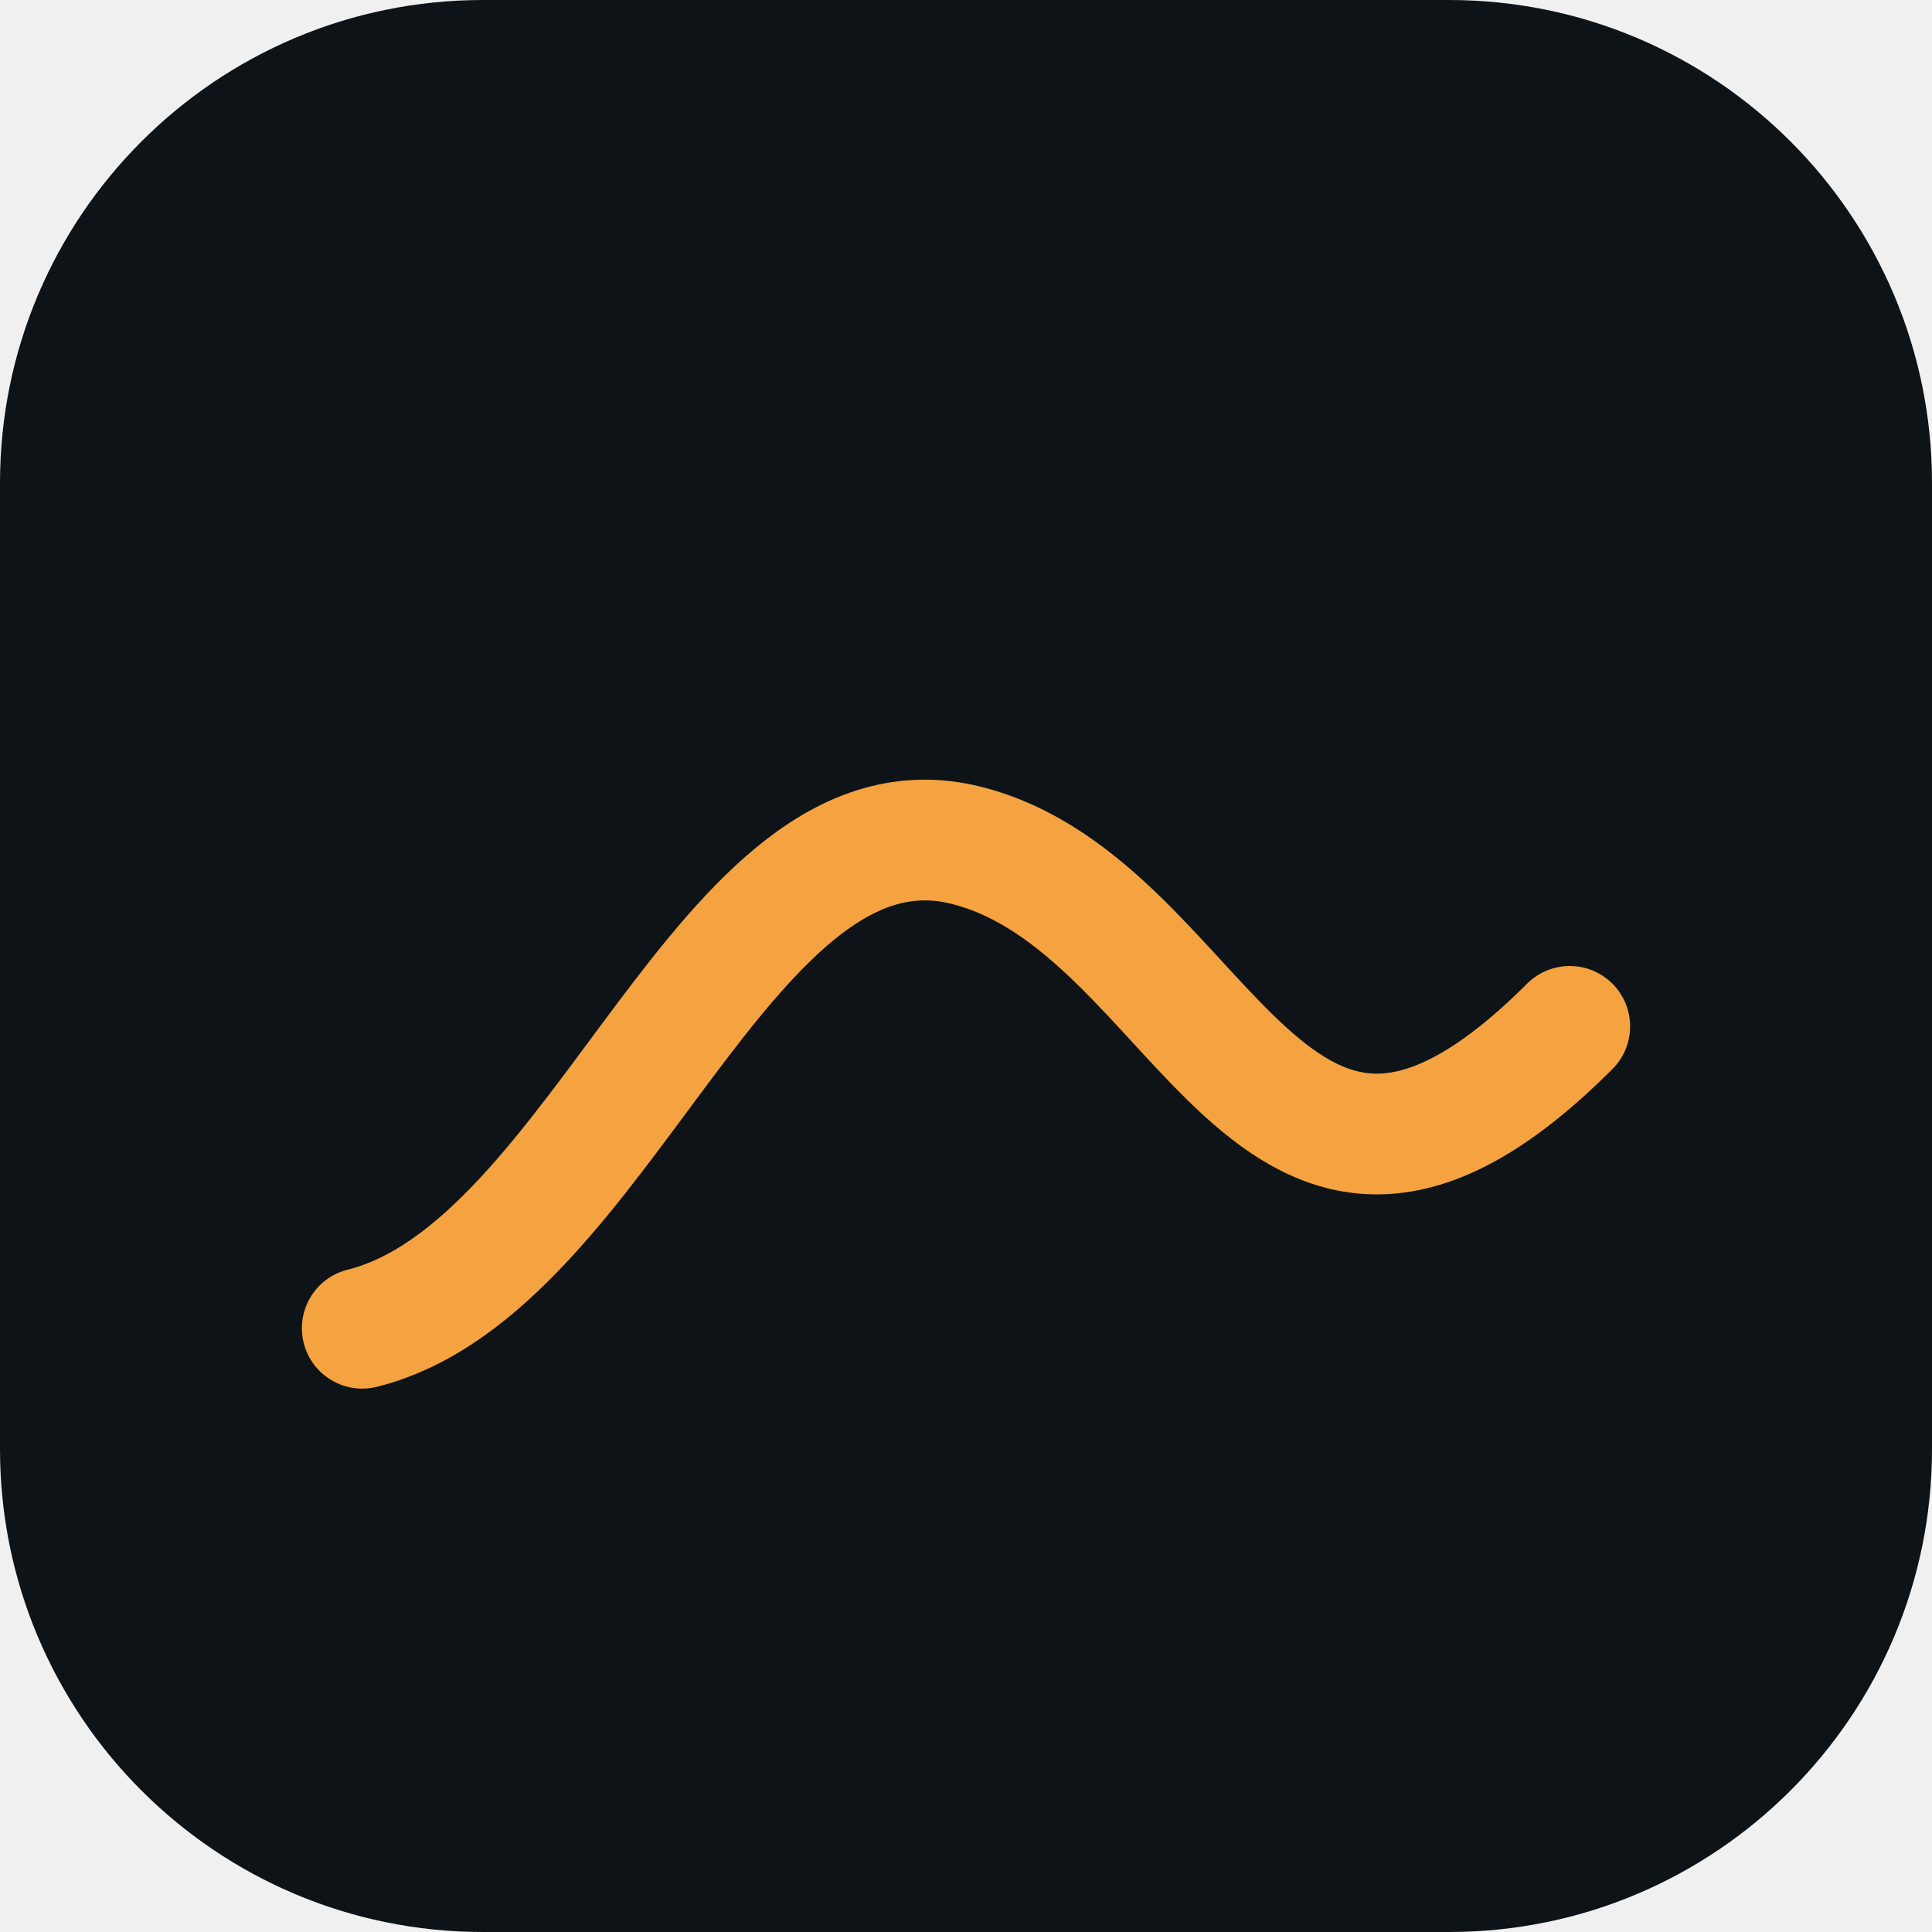
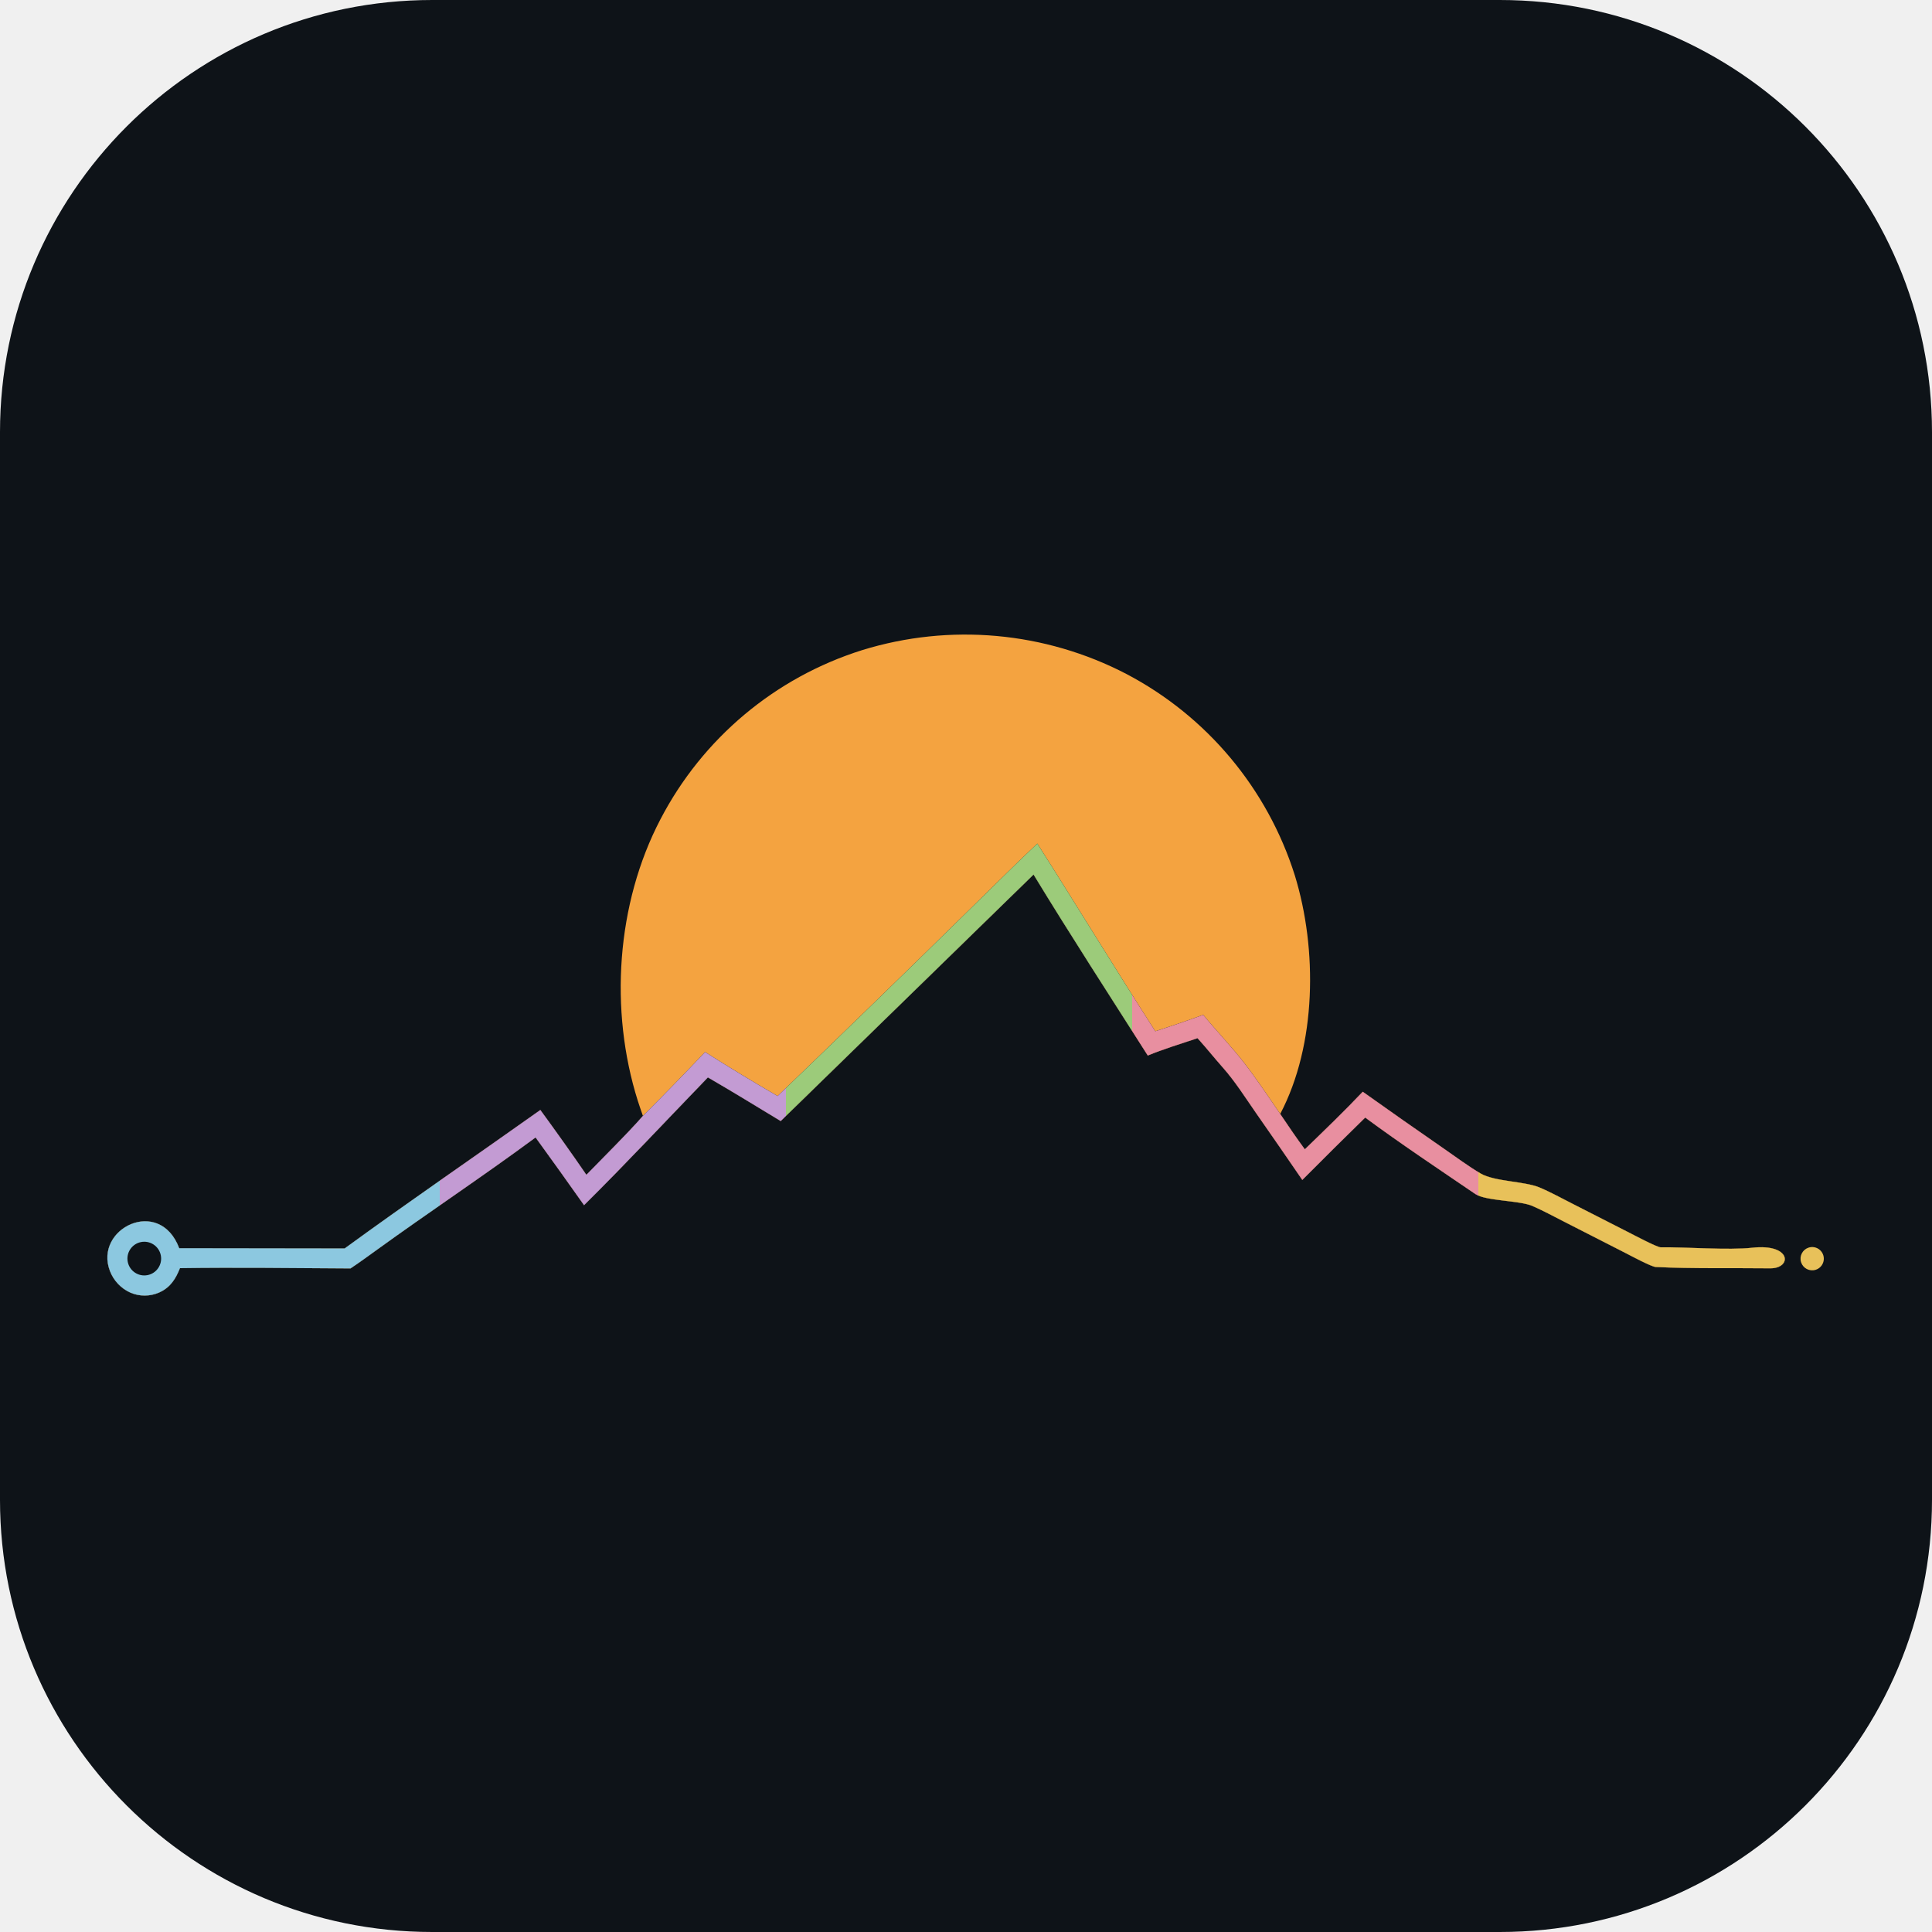
- <svg xmlns="http://www.w3.org/2000/svg" viewBox="0 0 32 32">
-   <rect width="32" height="32" rx="8" fill="#0E1318" />
-   <path d="M6 22c4-1 6-9 10-8s5 8 10 3" fill="none" stroke="#F4A340" stroke-width="2" stroke-linecap="round" />
+ <svg xmlns="http://www.w3.org/2000/svg" width="2048" height="2048" viewBox="0 0 2048 2048">
+   <defs>
+     <mask id="noRoute" maskUnits="userSpaceOnUse" x="0" y="0" width="2048" height="2048">
+       <rect width="2048" height="2048" fill="#fff" />
+       <path fill="#000" d="M 1099.61 894.24 C 1141.62 960.257 1182.27 1027.24 1224.67 1093.16 C 1241.71 1087.68 1258.66 1081.88 1275.49 1075.77 C 1289.29 1092.66 1305.86 1109.86 1319.03 1126.89 C 1331.63 1143.19 1345.4 1163.72 1357.09 1180.83 C 1365.18 1192.82 1374.59 1206.75 1383.17 1218.27 C 1402.42 1199.78 1426.27 1176.57 1444.59 1157.28 C 1472.8 1177.37 1501.15 1197.26 1529.64 1216.95 C 1541.86 1225.39 1557.29 1236.85 1569.7 1244.03 C 1584.36 1252.53 1615.75 1252.11 1631.68 1258.64 C 1642.28 1262.98 1656.52 1270.7 1667.12 1276.11 L 1726.15 1306.2 C 1731.52 1308.94 1756.66 1322.24 1760.35 1322.19 C 1787.53 1321.82 1832.15 1325.46 1857.38 1322.65 C 1899.5 1317.95 1899.77 1344.75 1876.41 1344.48 C 1837.21 1344.02 1794.5 1344.96 1755.16 1343.09 C 1750.32 1342.77 1728.33 1330.92 1722.92 1328.16 L 1657.23 1294.64 C 1646.3 1289.08 1635.55 1283.22 1624.33 1278.35 C 1610.75 1272.45 1574.82 1273.16 1563.94 1265.75 C 1525.35 1239.48 1484.66 1212.38 1447.16 1184.68 C 1424.8 1206.58 1402.58 1228.63 1380.5 1250.81 C 1364.23 1227.03 1347.85 1203.33 1331.34 1179.71 C 1319.9 1163.27 1309.28 1146.33 1295.98 1131.35 C 1287.02 1121.26 1278.51 1110.52 1269.44 1100.54 C 1253.56 1105.89 1231.7 1112.56 1216.69 1118.95 C 1176.76 1056.18 1134.21 990.571 1095.61 927.091 L 827.589 1188.39 C 802.149 1173.02 776.08 1156.97 750.408 1142.12 C 707.426 1186.58 662.931 1234.2 619.133 1277.58 C 602.158 1253.53 585.022 1229.59 567.727 1205.77 C 512.3 1246.75 454.367 1285.15 398.511 1325.61 C 389.784 1331.93 380.534 1338.65 371.576 1344.6 C 312.078 1344.29 250.076 1343.43 190.783 1344.31 C 186.179 1355.87 180.506 1364.98 168.46 1370.25 C 158.877 1374.4 148.011 1374.44 138.401 1370.35 C 128.316 1365.91 120.431 1357.61 116.505 1347.31 C 99.209 1302.32 169.168 1267.75 189.994 1323.15 L 365.341 1323.4 C 432.726 1274.22 504.403 1225.18 572.802 1176.6 C 588.135 1197.54 606.915 1223.88 621.577 1245.32 C 640.438 1225.94 663.815 1202.99 681.522 1182.91 C 703.812 1160.66 725.779 1138.09 747.417 1115.2 C 771.068 1130.31 799.946 1147.78 824.292 1161.86 C 893.841 1095 963.023 1027.77 1031.84 960.157 C 1054.11 938.479 1077.03 915.41 1099.61 894.24 z" />
+       <path fill="#000" d="M 1916.95 1322.6 C 1921.18 1321.13 1925.88 1322.08 1929.21 1325.06 C 1932.55 1328.05 1934.01 1332.61 1933.02 1336.98 C 1932.04 1341.35 1928.76 1344.84 1924.47 1346.1 C 1918.04 1348 1911.27 1344.41 1909.22 1338.02 C 1907.18 1331.63 1910.61 1324.78 1916.95 1322.6 z" />
+     </mask>
+     <mask id="noHole" maskUnits="userSpaceOnUse" x="0" y="0" width="2048" height="2048">
+       <rect width="2048" height="2048" fill="#fff" />
+       <path fill="#000" d="M 149.398 1316.65 C 159.075 1314.69 168.508 1320.96 170.456 1330.64 C 172.404 1340.32 166.127 1349.74 156.444 1351.67 C 146.78 1353.6 137.38 1347.34 135.436 1337.68 C 133.492 1328.02 139.74 1318.61 149.398 1316.65 z" />
+     </mask>
+     <linearGradient id="day" gradientUnits="userSpaceOnUse" x1="99.209" y1="0" x2="1934.01" y2="0">
+       <stop offset="0" stop-color="#8CC8E0" />
+       <stop offset="0.2" stop-color="#8CC8E0" />
+       <stop offset="0.2" stop-color="#C39BD3" />
+       <stop offset="0.4" stop-color="#C39BD3" />
+       <stop offset="0.4" stop-color="#9CCB7A" />
+       <stop offset="0.6" stop-color="#9CCB7A" />
+       <stop offset="0.6" stop-color="#E88FA0" />
+       <stop offset="0.8" stop-color="#E88FA0" />
+       <stop offset="0.8" stop-color="#E8C15A" />
+       <stop offset="1" stop-color="#E8C15A" />
+     </linearGradient>
+   </defs>
+   <rect width="2048" height="2048" fill="#0E1318" rx="458.138" />
+   <path fill="#F4A340" mask="url(#noRoute)" d="M 681.522 1182.91 C 679.624 1177.57 677.803 1172.19 676.063 1166.8 C 645.823 1070.92 653.295 958.024 700.068 868.535 C 744.672 782.732 821.584 718.204 913.833 689.19 C 1006.97 660.404 1107.71 669.502 1194.18 714.509 C 1279.43 759.325 1343.53 835.992 1372.53 927.828 C 1396.66 1006.19 1395.72 1107.37 1357.09 1180.83 C 1365.18 1192.82 1374.59 1206.75 1383.17 1218.27 C 1402.42 1199.78 1426.27 1176.57 1444.59 1157.28 C 1472.8 1177.37 1501.15 1197.26 1529.64 1216.95 C 1541.86 1225.39 1557.29 1236.85 1569.7 1244.03 C 1584.36 1252.53 1615.75 1252.11 1631.68 1258.64 C 1642.28 1262.98 1656.52 1270.7 1667.12 1276.11 L 1726.15 1306.2 C 1731.52 1308.94 1756.66 1322.24 1760.35 1322.19 C 1787.53 1321.82 1832.15 1325.46 1857.38 1322.65 C 1899.5 1317.95 1899.77 1344.75 1876.41 1344.48 C 1837.21 1344.02 1794.5 1344.96 1755.16 1343.09 C 1750.32 1342.77 1728.33 1330.92 1722.92 1328.16 L 1657.23 1294.64 C 1646.3 1289.08 1635.55 1283.22 1624.33 1278.35 C 1610.75 1272.45 1574.82 1273.16 1563.94 1265.75 C 1525.35 1239.48 1484.66 1212.38 1447.16 1184.68 C 1424.8 1206.58 1402.58 1228.63 1380.5 1250.81 C 1364.23 1227.03 1347.85 1203.33 1331.34 1179.71 C 1319.9 1163.27 1309.28 1146.33 1295.98 1131.35 C 1287.02 1121.26 1278.51 1110.52 1269.44 1100.54 C 1253.56 1105.89 1231.7 1112.56 1216.69 1118.95 C 1176.76 1056.18 1134.21 990.571 1095.61 927.091 L 827.589 1188.39 C 802.149 1173.02 776.08 1156.97 750.408 1142.12 C 707.426 1186.58 662.931 1234.2 619.133 1277.58 C 602.158 1253.53 585.022 1229.59 567.727 1205.77 C 512.3 1246.75 454.367 1285.15 398.511 1325.61 C 389.784 1331.93 380.534 1338.65 371.576 1344.6 C 312.078 1344.29 250.076 1343.43 190.783 1344.31 C 186.179 1355.87 180.506 1364.98 168.46 1370.25 C 158.877 1374.4 148.011 1374.44 138.401 1370.35 C 128.316 1365.91 120.431 1357.61 116.505 1347.31 C 99.209 1302.32 169.168 1267.75 189.994 1323.15 L 365.341 1323.4 C 432.726 1274.22 504.403 1225.18 572.802 1176.6 C 588.135 1197.54 606.915 1223.88 621.577 1245.32 C 640.438 1225.94 663.815 1202.99 681.522 1182.91 z" />
+   <path fill-rule="evenodd" fill="url(#day)" d="M 1099.61 894.24 C 1141.62 960.257 1182.27 1027.24 1224.67 1093.16 C 1241.71 1087.68 1258.66 1081.88 1275.49 1075.77 C 1289.29 1092.66 1305.86 1109.86 1319.03 1126.89 C 1331.63 1143.19 1345.4 1163.72 1357.09 1180.83 C 1365.18 1192.82 1374.59 1206.75 1383.17 1218.27 C 1402.42 1199.78 1426.27 1176.57 1444.59 1157.28 C 1472.8 1177.37 1501.15 1197.26 1529.64 1216.95 C 1541.86 1225.39 1557.29 1236.85 1569.7 1244.03 C 1584.36 1252.53 1615.75 1252.11 1631.68 1258.64 C 1642.28 1262.98 1656.52 1270.7 1667.12 1276.11 L 1726.15 1306.2 C 1731.52 1308.94 1756.66 1322.24 1760.35 1322.19 C 1787.53 1321.82 1832.15 1325.46 1857.38 1322.65 C 1899.5 1317.95 1899.77 1344.75 1876.41 1344.48 C 1837.21 1344.02 1794.5 1344.96 1755.16 1343.09 C 1750.32 1342.77 1728.33 1330.92 1722.92 1328.16 L 1657.23 1294.64 C 1646.3 1289.08 1635.55 1283.22 1624.33 1278.35 C 1610.75 1272.45 1574.82 1273.16 1563.94 1265.75 C 1525.35 1239.48 1484.66 1212.38 1447.16 1184.68 C 1424.8 1206.58 1402.58 1228.63 1380.5 1250.81 C 1364.23 1227.03 1347.85 1203.33 1331.34 1179.71 C 1319.9 1163.27 1309.28 1146.33 1295.98 1131.35 C 1287.02 1121.26 1278.51 1110.52 1269.44 1100.54 C 1253.56 1105.89 1231.7 1112.56 1216.69 1118.95 C 1176.76 1056.18 1134.21 990.571 1095.61 927.091 L 827.589 1188.39 C 802.149 1173.02 776.08 1156.97 750.408 1142.12 C 707.426 1186.58 662.931 1234.2 619.133 1277.58 C 602.158 1253.53 585.022 1229.59 567.727 1205.77 C 512.3 1246.75 454.367 1285.15 398.511 1325.61 C 389.784 1331.93 380.534 1338.65 371.576 1344.6 C 312.078 1344.29 250.076 1343.43 190.783 1344.31 C 186.179 1355.87 180.506 1364.98 168.46 1370.25 C 158.877 1374.4 148.011 1374.44 138.401 1370.35 C 128.316 1365.91 120.431 1357.61 116.505 1347.31 C 99.209 1302.32 169.168 1267.75 189.994 1323.15 L 365.341 1323.4 C 432.726 1274.22 504.403 1225.18 572.802 1176.6 C 588.135 1197.54 606.915 1223.88 621.577 1245.32 C 640.438 1225.94 663.815 1202.99 681.522 1182.91 C 703.812 1160.66 725.779 1138.09 747.417 1115.2 C 771.068 1130.31 799.946 1147.78 824.292 1161.86 C 893.841 1095 963.023 1027.77 1031.84 960.157 C 1054.11 938.479 1077.03 915.41 1099.61 894.24 z M 149.398 1316.65 C 159.075 1314.69 168.508 1320.96 170.456 1330.64 C 172.404 1340.32 166.127 1349.74 156.444 1351.67 C 146.78 1353.6 137.38 1347.34 135.436 1337.68 C 133.492 1328.02 139.74 1318.61 149.398 1316.65 z" />
+   <path fill="url(#day)" d="M 1916.95 1322.6 C 1921.18 1321.13 1925.88 1322.08 1929.21 1325.06 C 1932.55 1328.05 1934.01 1332.61 1933.02 1336.98 C 1932.04 1341.35 1928.76 1344.84 1924.47 1346.1 C 1918.04 1348 1911.27 1344.41 1909.22 1338.02 C 1907.18 1331.63 1910.61 1324.78 1916.95 1322.6 z" />
</svg>
